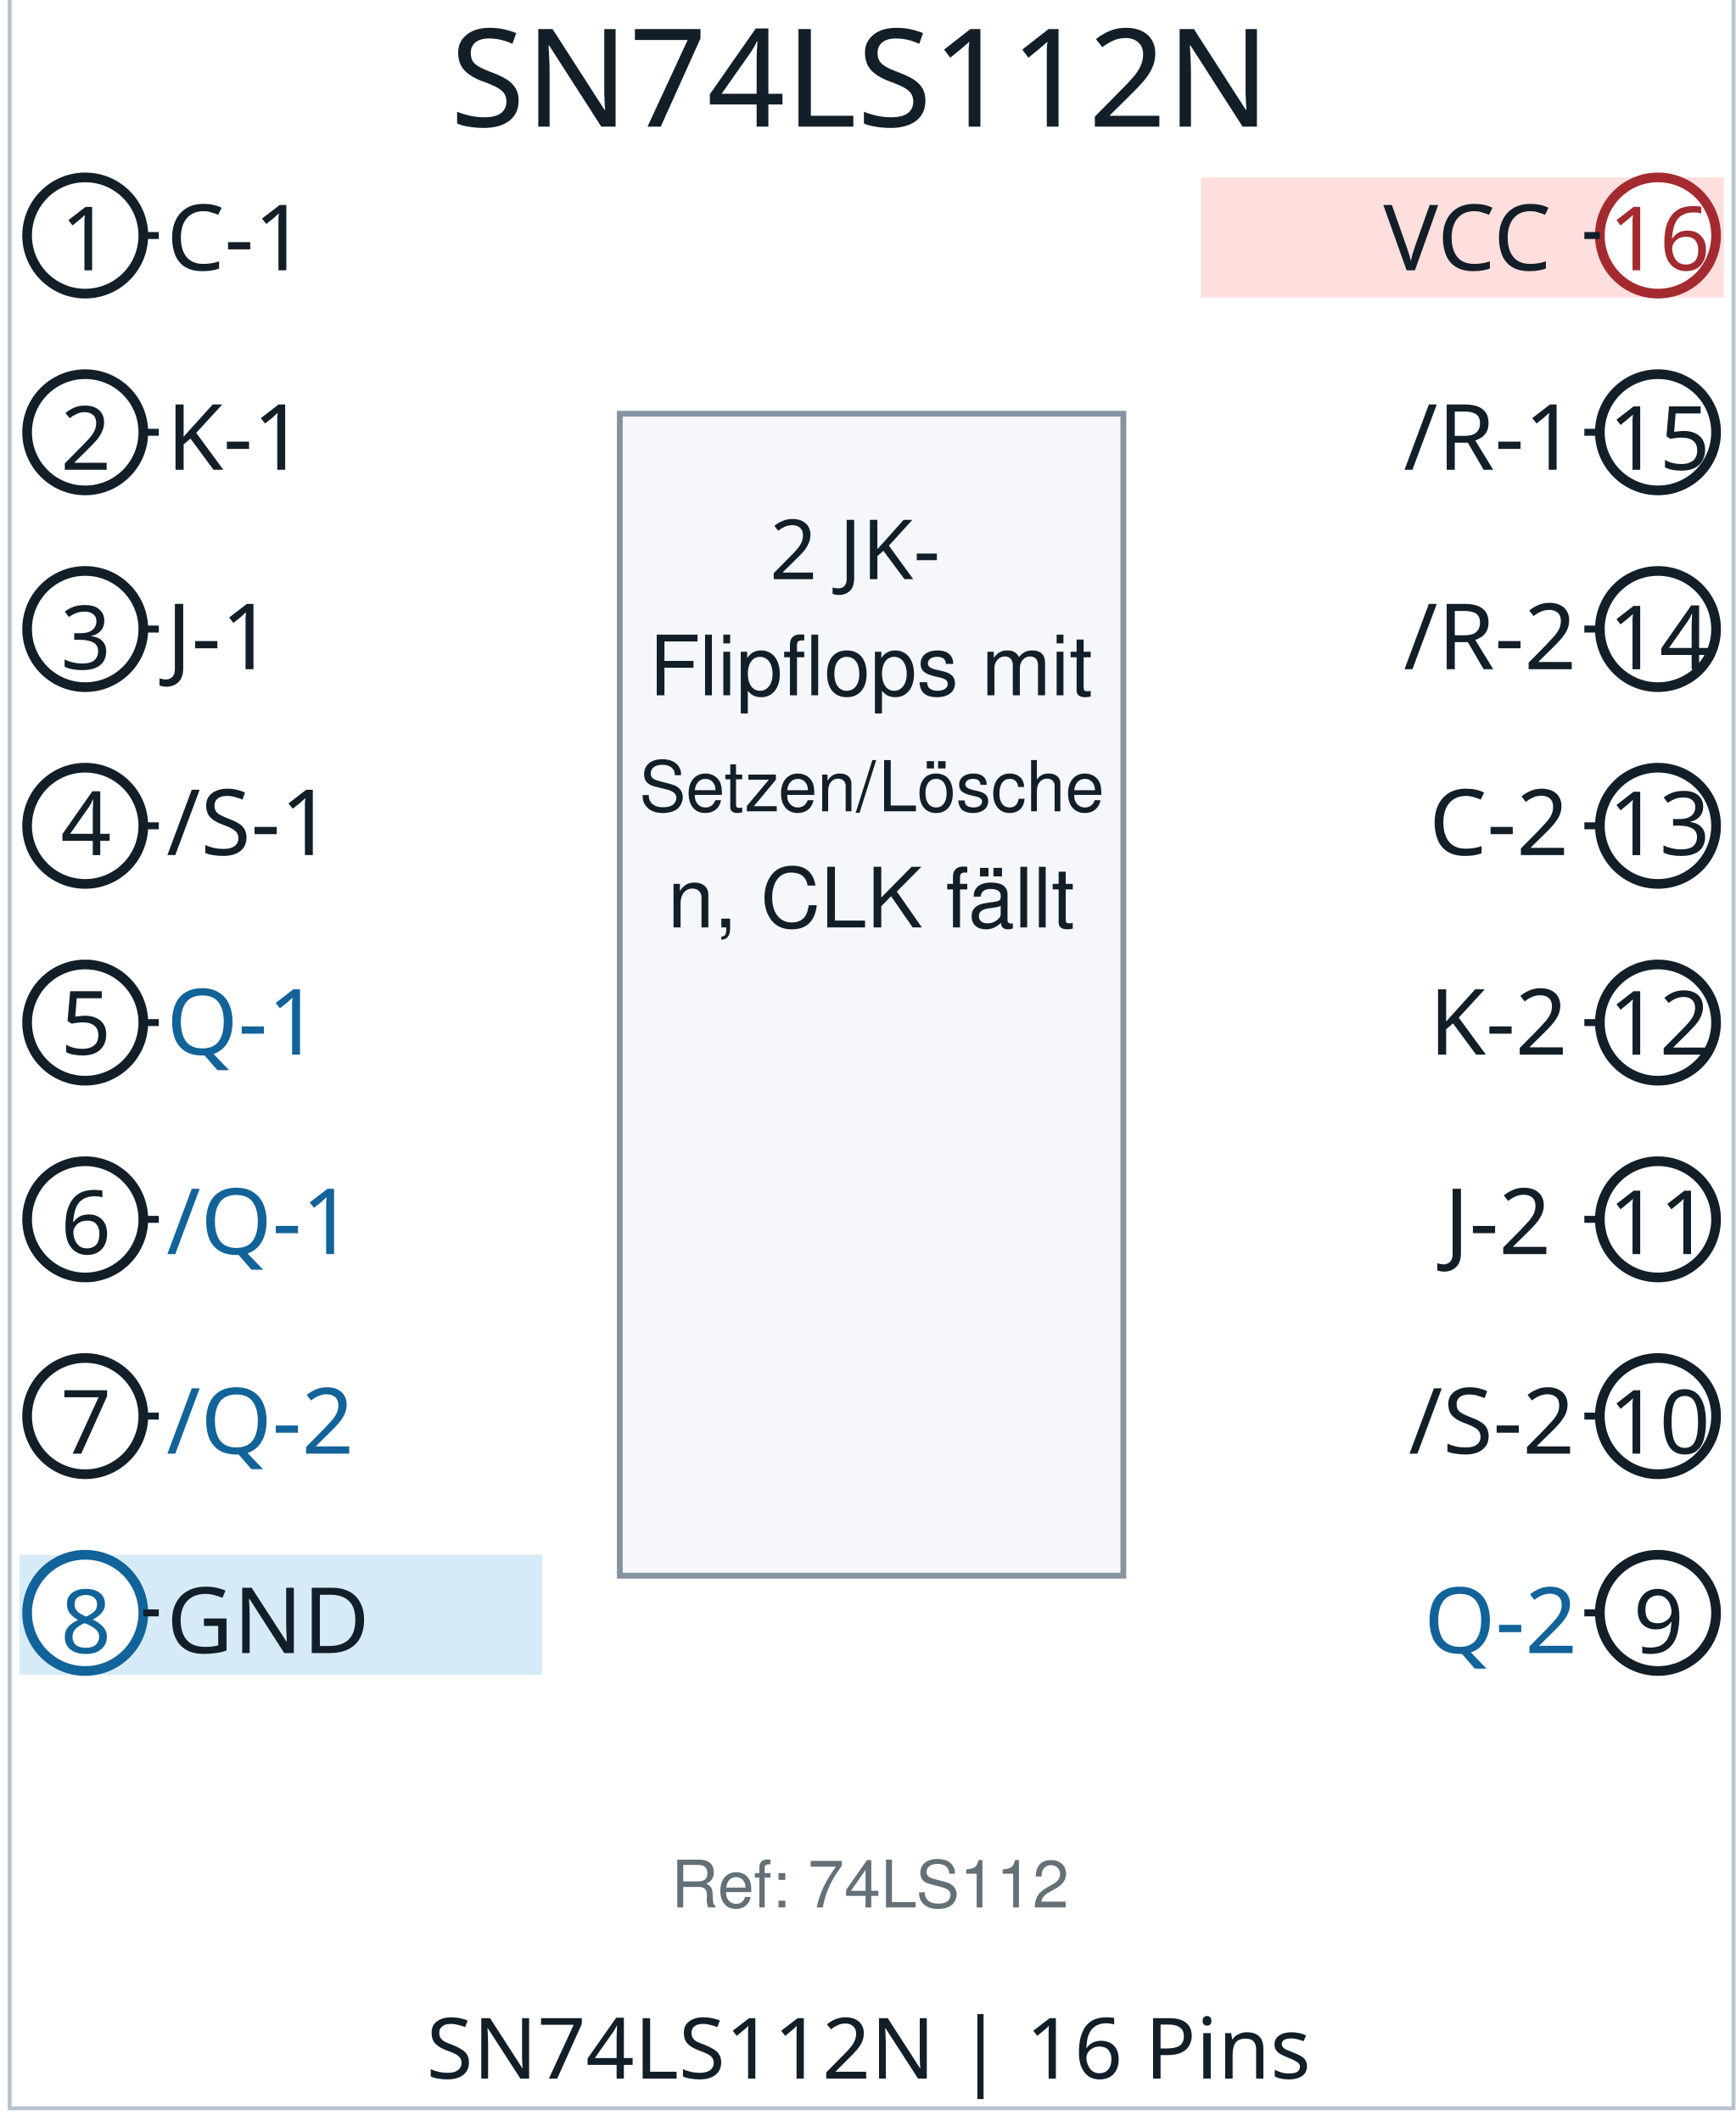
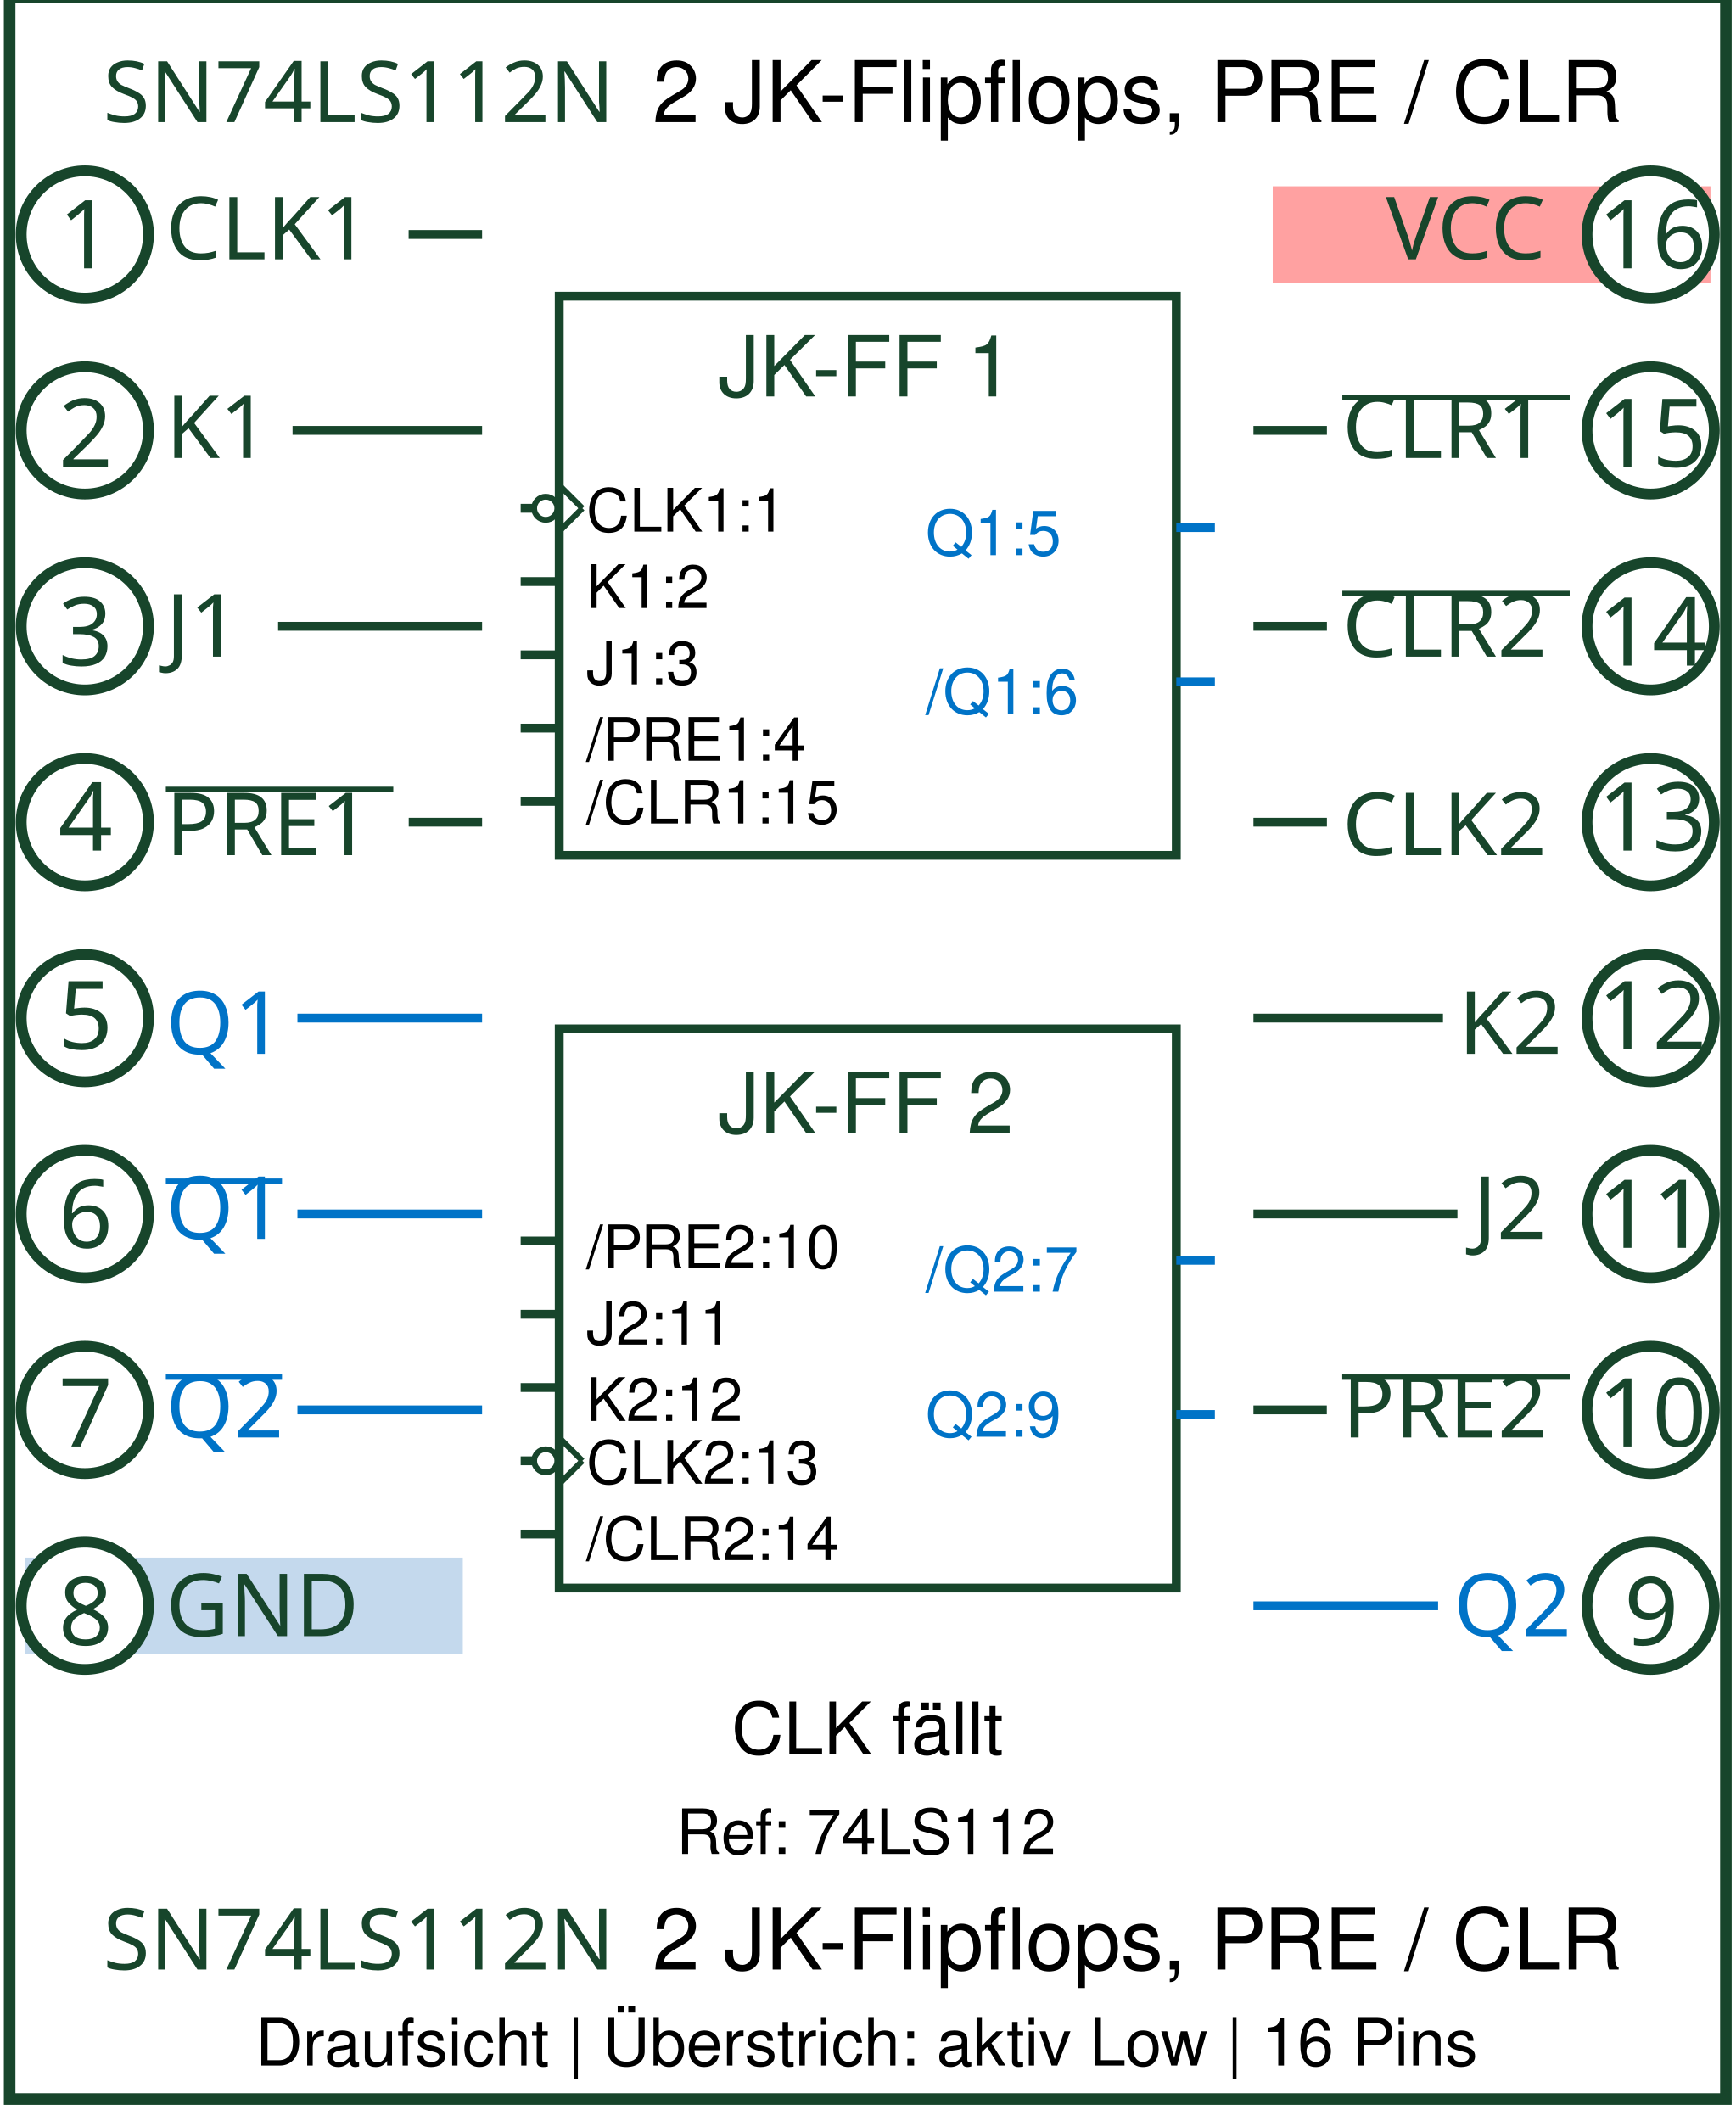
- <svg xmlns="http://www.w3.org/2000/svg" width="45mm" height="55mm" preserveAspectRatio="xMinYMin meet" viewBox="0 0 127 155" version="1.0" fill-rule="evenodd">
+ <svg xmlns="http://www.w3.org/2000/svg" width="45mm" height="55mm" preserveAspectRatio="xMinYMin meet" viewBox="0 0 127.559 155.906" version="1.0" fill-rule="evenodd">
  <clipPath id="clip">
    <rect x="0" y="0" width="127.559" height="155.906" />
  </clipPath>
  <g id="group" transform="scale(1,-1) translate(0,-155)" style="clip-path: url(#clip)">
    <g transform="">
-       <rect x="0.709" y="0.709" width="126.142" height="154.488" style="stroke: rgb(72%,76%,80%); stroke-linecap: butt; stroke-width: 0.283; fill: rgb(100%,100%,100%); fill-rule: evenodd;" />
-       <text x="32.935" y="146.268" style="font-family: Helvetica-Bold; font-size: 10px;fill: rgb(7%,12%,16%); stroke:none;" transform="translate(0,292) scale(1,-1)">SN74LS112N</text>
-       <text x="31.208" y="3.118" style="font-family: Helvetica-Bold; font-size: 6.2px;fill: rgb(7%,12%,16%); stroke:none;" transform="translate(0,6) scale(1,-1)">SN74LS112N | 16 Pins</text>
-       <circle cx="6.236" cy="137.764" r="4.252" style="stroke: rgb(7%,12%,16%); stroke-linecap: butt; stroke-width: 0.709; fill: rgb(100%,100%,100%); fill-rule: evenodd;" />
-       <text x="4.429" y="135.78" style="font-family: Helvetica-Bold; font-size: 6.5px;fill: rgb(7%,12%,16%); stroke:none;" transform="translate(0,271) scale(1,-1)">1</text>
-       <text x="12.189" y="135.78" style="font-family: Helvetica-Bold; font-size: 6.7px;fill: rgb(7%,12%,16%); stroke:none;" transform="translate(0,271) scale(1,-1)">C-1</text>
-       <path d="M 10.488,137.764 L 11.622,137.764 Z" style="stroke: rgb(7%,12%,16%); stroke-linecap: butt; stroke-width: 0.51;" />
-       <circle cx="6.236" cy="123.364" r="4.252" style="stroke: rgb(7%,12%,16%); stroke-linecap: butt; stroke-width: 0.709; fill: rgb(100%,100%,100%); fill-rule: evenodd;" />
-       <text x="4.429" y="121.38" style="font-family: Helvetica-Bold; font-size: 6.5px;fill: rgb(7%,12%,16%); stroke:none;" transform="translate(0,242) scale(1,-1)">2</text>
-       <text x="12.189" y="121.38" style="font-family: Helvetica-Bold; font-size: 6.7px;fill: rgb(7%,12%,16%); stroke:none;" transform="translate(0,242) scale(1,-1)">K-1</text>
-       <path d="M 10.488,123.364 L 11.622,123.364 Z" style="stroke: rgb(7%,12%,16%); stroke-linecap: butt; stroke-width: 0.51;" />
-       <circle cx="6.236" cy="108.964" r="4.252" style="stroke: rgb(7%,12%,16%); stroke-linecap: butt; stroke-width: 0.709; fill: rgb(100%,100%,100%); fill-rule: evenodd;" />
-       <text x="4.429" y="106.98" style="font-family: Helvetica-Bold; font-size: 6.5px;fill: rgb(7%,12%,16%); stroke:none;" transform="translate(0,213) scale(1,-1)">3</text>
-       <text x="12.189" y="106.98" style="font-family: Helvetica-Bold; font-size: 6.7px;fill: rgb(7%,12%,16%); stroke:none;" transform="translate(0,213) scale(1,-1)">J-1</text>
-       <path d="M 10.488,108.964 L 11.622,108.964 Z" style="stroke: rgb(7%,12%,16%); stroke-linecap: butt; stroke-width: 0.51;" />
-       <circle cx="6.236" cy="94.564" r="4.252" style="stroke: rgb(7%,12%,16%); stroke-linecap: butt; stroke-width: 0.709; fill: rgb(100%,100%,100%); fill-rule: evenodd;" />
-       <text x="4.429" y="92.58" style="font-family: Helvetica-Bold; font-size: 6.5px;fill: rgb(7%,12%,16%); stroke:none;" transform="translate(0,185) scale(1,-1)">4</text>
-       <text x="12.189" y="92.58" style="font-family: Helvetica-Bold; font-size: 6.7px;fill: rgb(7%,12%,16%); stroke:none;" transform="translate(0,185) scale(1,-1)">/S-1</text>
-       <path d="M 10.488,94.564 L 11.622,94.564 Z" style="stroke: rgb(7%,12%,16%); stroke-linecap: butt; stroke-width: 0.51;" />
-       <circle cx="6.236" cy="80.164" r="4.252" style="stroke: rgb(7%,12%,16%); stroke-linecap: butt; stroke-width: 0.709; fill: rgb(100%,100%,100%); fill-rule: evenodd;" />
-       <text x="4.429" y="78.18" style="font-family: Helvetica-Bold; font-size: 6.5px;fill: rgb(7%,12%,16%); stroke:none;" transform="translate(0,156) scale(1,-1)">5</text>
-       <text x="12.189" y="78.18" style="font-family: Helvetica-Bold; font-size: 6.7px;fill: rgb(7%,39%,60%); stroke:none;" transform="translate(0,156) scale(1,-1)">Q-1</text>
-       <path d="M 10.488,80.164 L 11.622,80.164 Z" style="stroke: rgb(7%,12%,16%); stroke-linecap: butt; stroke-width: 0.51;" />
-       <circle cx="6.236" cy="65.764" r="4.252" style="stroke: rgb(7%,12%,16%); stroke-linecap: butt; stroke-width: 0.709; fill: rgb(100%,100%,100%); fill-rule: evenodd;" />
-       <text x="4.429" y="63.78" style="font-family: Helvetica-Bold; font-size: 6.5px;fill: rgb(7%,12%,16%); stroke:none;" transform="translate(0,127) scale(1,-1)">6</text>
-       <text x="12.189" y="63.78" style="font-family: Helvetica-Bold; font-size: 6.7px;fill: rgb(7%,39%,60%); stroke:none;" transform="translate(0,127) scale(1,-1)">/Q-1</text>
-       <path d="M 10.488,65.764 L 11.622,65.764 Z" style="stroke: rgb(7%,12%,16%); stroke-linecap: butt; stroke-width: 0.51;" />
-       <circle cx="6.236" cy="51.364" r="4.252" style="stroke: rgb(7%,12%,16%); stroke-linecap: butt; stroke-width: 0.709; fill: rgb(100%,100%,100%); fill-rule: evenodd;" />
-       <text x="4.429" y="49.38" style="font-family: Helvetica-Bold; font-size: 6.5px;fill: rgb(7%,12%,16%); stroke:none;" transform="translate(0,98) scale(1,-1)">7</text>
-       <text x="12.189" y="49.38" style="font-family: Helvetica-Bold; font-size: 6.7px;fill: rgb(7%,39%,60%); stroke:none;" transform="translate(0,98) scale(1,-1)">/Q-2</text>
-       <path d="M 10.488,51.364 L 11.622,51.364 Z" style="stroke: rgb(7%,12%,16%); stroke-linecap: butt; stroke-width: 0.51;" />
-       <rect x="1.417" y="32.428" width="38.268" height="8.787" style="stroke: none; stroke-linecap: butt; stroke-width: 0.567; fill: rgb(84%,92%,97%); fill-rule: evenodd;" />
-       <circle cx="6.236" cy="36.964" r="4.252" style="stroke: rgb(7%,39%,60%); stroke-linecap: butt; stroke-width: 0.709; fill: rgb(100%,100%,100%); fill-rule: evenodd;" />
-       <text x="4.429" y="34.98" style="font-family: Helvetica-Bold; font-size: 6.5px;fill: rgb(7%,39%,60%); stroke:none;" transform="translate(0,69) scale(1,-1)">8</text>
-       <text x="12.189" y="34.98" style="font-family: Helvetica-Bold; font-size: 6.7px;fill: rgb(7%,12%,16%); stroke:none;" transform="translate(0,69) scale(1,-1)">GND</text>
-       <path d="M 10.488,36.964 L 11.622,36.964 Z" style="stroke: rgb(7%,12%,16%); stroke-linecap: butt; stroke-width: 0.51;" />
-       <circle cx="121.323" cy="36.964" r="4.252" style="stroke: rgb(7%,12%,16%); stroke-linecap: butt; stroke-width: 0.709; fill: rgb(100%,100%,100%); fill-rule: evenodd;" />
-       <text x="119.516" y="34.98" style="font-family: Helvetica-Bold; font-size: 6.5px;fill: rgb(7%,12%,16%); stroke:none;" transform="translate(0,69) scale(1,-1)">9</text>
-       <text x="104.201" y="34.98" style="font-family: Helvetica-Bold; font-size: 6.7px;fill: rgb(7%,39%,60%); stroke:none;" transform="translate(0,69) scale(1,-1)">Q-2</text>
-       <path d="M 117.071,36.964 L 115.937,36.964 Z" style="stroke: rgb(7%,12%,16%); stroke-linecap: butt; stroke-width: 0.51;" />
-       <circle cx="121.323" cy="51.364" r="4.252" style="stroke: rgb(7%,12%,16%); stroke-linecap: butt; stroke-width: 0.709; fill: rgb(100%,100%,100%); fill-rule: evenodd;" />
-       <text x="117.709" y="49.38" style="font-family: Helvetica-Bold; font-size: 6.5px;fill: rgb(7%,12%,16%); stroke:none;" transform="translate(0,98) scale(1,-1)">10</text>
-       <text x="103.082" y="49.38" style="font-family: Helvetica-Bold; font-size: 6.7px;fill: rgb(7%,12%,16%); stroke:none;" transform="translate(0,98) scale(1,-1)">/S-2</text>
-       <path d="M 117.071,51.364 L 115.937,51.364 Z" style="stroke: rgb(7%,12%,16%); stroke-linecap: butt; stroke-width: 0.51;" />
-       <circle cx="121.323" cy="65.764" r="4.252" style="stroke: rgb(7%,12%,16%); stroke-linecap: butt; stroke-width: 0.709; fill: rgb(100%,100%,100%); fill-rule: evenodd;" />
-       <text x="117.709" y="63.78" style="font-family: Helvetica-Bold; font-size: 6.5px;fill: rgb(7%,12%,16%); stroke:none;" transform="translate(0,127) scale(1,-1)">11</text>
-       <text x="105.689" y="63.78" style="font-family: Helvetica-Bold; font-size: 6.7px;fill: rgb(7%,12%,16%); stroke:none;" transform="translate(0,127) scale(1,-1)">J-2</text>
-       <path d="M 117.071,65.764 L 115.937,65.764 Z" style="stroke: rgb(7%,12%,16%); stroke-linecap: butt; stroke-width: 0.51;" />
-       <circle cx="121.323" cy="80.164" r="4.252" style="stroke: rgb(7%,12%,16%); stroke-linecap: butt; stroke-width: 0.709; fill: rgb(100%,100%,100%); fill-rule: evenodd;" />
-       <text x="117.709" y="78.18" style="font-family: Helvetica-Bold; font-size: 6.5px;fill: rgb(7%,12%,16%); stroke:none;" transform="translate(0,156) scale(1,-1)">12</text>
-       <text x="104.576" y="78.18" style="font-family: Helvetica-Bold; font-size: 6.7px;fill: rgb(7%,12%,16%); stroke:none;" transform="translate(0,156) scale(1,-1)">K-2</text>
-       <path d="M 117.071,80.164 L 115.937,80.164 Z" style="stroke: rgb(7%,12%,16%); stroke-linecap: butt; stroke-width: 0.51;" />
-       <circle cx="121.323" cy="94.564" r="4.252" style="stroke: rgb(7%,12%,16%); stroke-linecap: butt; stroke-width: 0.709; fill: rgb(100%,100%,100%); fill-rule: evenodd;" />
-       <text x="117.709" y="92.58" style="font-family: Helvetica-Bold; font-size: 6.5px;fill: rgb(7%,12%,16%); stroke:none;" transform="translate(0,185) scale(1,-1)">13</text>
-       <text x="104.576" y="92.58" style="font-family: Helvetica-Bold; font-size: 6.7px;fill: rgb(7%,12%,16%); stroke:none;" transform="translate(0,185) scale(1,-1)">C-2</text>
-       <path d="M 117.071,94.564 L 115.937,94.564 Z" style="stroke: rgb(7%,12%,16%); stroke-linecap: butt; stroke-width: 0.51;" />
-       <circle cx="121.323" cy="108.964" r="4.252" style="stroke: rgb(7%,12%,16%); stroke-linecap: butt; stroke-width: 0.709; fill: rgb(100%,100%,100%); fill-rule: evenodd;" />
-       <text x="117.709" y="106.98" style="font-family: Helvetica-Bold; font-size: 6.5px;fill: rgb(7%,12%,16%); stroke:none;" transform="translate(0,213) scale(1,-1)">14</text>
-       <text x="102.714" y="106.98" style="font-family: Helvetica-Bold; font-size: 6.7px;fill: rgb(7%,12%,16%); stroke:none;" transform="translate(0,213) scale(1,-1)">/R-2</text>
-       <path d="M 117.071,108.964 L 115.937,108.964 Z" style="stroke: rgb(7%,12%,16%); stroke-linecap: butt; stroke-width: 0.51;" />
-       <circle cx="121.323" cy="123.364" r="4.252" style="stroke: rgb(7%,12%,16%); stroke-linecap: butt; stroke-width: 0.709; fill: rgb(100%,100%,100%); fill-rule: evenodd;" />
-       <text x="117.709" y="121.38" style="font-family: Helvetica-Bold; font-size: 6.5px;fill: rgb(7%,12%,16%); stroke:none;" transform="translate(0,242) scale(1,-1)">15</text>
-       <text x="102.714" y="121.38" style="font-family: Helvetica-Bold; font-size: 6.7px;fill: rgb(7%,12%,16%); stroke:none;" transform="translate(0,242) scale(1,-1)">/R-1</text>
-       <path d="M 117.071,123.364 L 115.937,123.364 Z" style="stroke: rgb(7%,12%,16%); stroke-linecap: butt; stroke-width: 0.51;" />
-       <rect x="87.874" y="133.228" width="38.268" height="8.787" style="stroke: none; stroke-linecap: butt; stroke-width: 0.567; fill: rgb(100%,87%,87%); fill-rule: evenodd;" />
-       <circle cx="121.323" cy="137.764" r="4.252" style="stroke: rgb(64%,17%,19%); stroke-linecap: butt; stroke-width: 0.709; fill: rgb(100%,100%,100%); fill-rule: evenodd;" />
-       <text x="117.709" y="135.78" style="font-family: Helvetica-Bold; font-size: 6.5px;fill: rgb(64%,17%,19%); stroke:none;" transform="translate(0,271) scale(1,-1)">16</text>
-       <text x="101.226" y="135.78" style="font-family: Helvetica-Bold; font-size: 6.7px;fill: rgb(7%,12%,16%); stroke:none;" transform="translate(0,271) scale(1,-1)">VCC</text>
-       <path d="M 117.071,137.764 L 115.937,137.764 Z" style="stroke: rgb(7%,12%,16%); stroke-linecap: butt; stroke-width: 0.51;" />
-       <rect x="45.354" y="39.685" width="36.85" height="85.039" style="stroke: rgb(52%,58%,63%); stroke-linecap: butt; stroke-width: 0.425; fill: rgb(96%,97%,98%); fill-rule: evenodd;" />
-       <text x="56.322" y="113.386" style="font-family: Helvetica-Bold; font-size: 6.1px;fill: rgb(7%,12%,16%); stroke:none;" transform="translate(0,226) scale(1,-1)">2 JK-</text>
-       <text x="47.511" y="104.882" style="font-family: Helvetica; font-size: 6.1px;fill: rgb(7%,12%,16%); stroke:none;" transform="translate(0,209) scale(1,-1)">Flipflops mit</text>
-       <text x="46.772" y="96.378" style="font-family: Helvetica; font-size: 5.142px;fill: rgb(7%,12%,16%); stroke:none;" transform="translate(0,192) scale(1,-1)">Setzen/Lösche</text>
-       <text x="48.862" y="87.874" style="font-family: Helvetica; font-size: 6.1px;fill: rgb(7%,12%,16%); stroke:none;" transform="translate(0,175) scale(1,-1)">n, CLK fällt</text>
-       <text x="49.104" y="15.591" style="font-family: Helvetica; font-size: 4.8px;fill: rgb(39%,44%,47%); stroke:none;" transform="translate(0,31) scale(1,-1)">Ref: 74LS112</text>
+       <rect x="0.709" y="0.709" width="126.142" height="154.488" style="stroke: rgb(9%,27%,17%); stroke-linecap: butt; stroke-width: 0.85; fill: rgb(100%,100%,100%); fill-rule: evenodd;" />
+       <text x="7.579" y="146.976" style="font-family: Helvetica-Bold; font-size: 6.262px;fill: rgb(9%,27%,17%); stroke:none;" transform="translate(0,293) scale(1,-1)">SN74LS112N</text>
+       <text x="47.949" y="146.976" style="font-family: Helvetica; font-size: 6.262px;fill: rgb(0%,0%,0%); stroke:none;" transform="translate(0,293) scale(1,-1)">2 JK-Flipflops, PRE / CLR</text>
+       <rect x="41.102" y="92.126" width="45.354" height="41.102" style="stroke: rgb(9%,27%,17%); stroke-linecap: butt; stroke-width: 0.652; fill: none; fill-rule: evenodd;" />
+       <text x="52.756" y="126.142" style="font-family: Helvetica; font-size: 6.2px;fill: rgb(9%,27%,17%); stroke:none;" transform="translate(0,252) scale(1,-1)">JK-FF 1</text>
+       <text x="43.087" y="116.079" style="font-family: Helvetica; font-size: 4.4px;fill: rgb(0%,0%,0%); stroke:none;" transform="translate(0,232) scale(1,-1)">CLK1:1</text>
+       <path d="M 38.268,117.638 L 41.102,117.638 Z" style="stroke: rgb(9%,27%,17%); stroke-linecap: butt; stroke-width: 0.652;" />
+       <path d="M 41.102,119.339 L 42.803,117.638 Z" style="stroke: rgb(9%,27%,17%); stroke-linecap: butt; stroke-width: 0.425;" />
+       <path d="M 42.803,117.638 L 41.102,115.937 Z" style="stroke: rgb(9%,27%,17%); stroke-linecap: butt; stroke-width: 0.425;" />
+       <circle cx="40.11" cy="117.638" r="0.85" style="stroke: rgb(9%,27%,17%); stroke-linecap: butt; stroke-width: 0.425; fill: rgb(100%,100%,100%); fill-rule: evenodd;" />
+       <text x="43.087" y="110.693" style="font-family: Helvetica; font-size: 4.4px;fill: rgb(0%,0%,0%); stroke:none;" transform="translate(0,221) scale(1,-1)">K1:2</text>
+       <path d="M 38.268,112.252 L 41.102,112.252 Z" style="stroke: rgb(9%,27%,17%); stroke-linecap: butt; stroke-width: 0.652;" />
+       <text x="43.087" y="105.307" style="font-family: Helvetica; font-size: 4.4px;fill: rgb(0%,0%,0%); stroke:none;" transform="translate(0,210) scale(1,-1)">J1:3</text>
+       <path d="M 38.268,106.866 L 41.102,106.866 Z" style="stroke: rgb(9%,27%,17%); stroke-linecap: butt; stroke-width: 0.652;" />
+       <text x="43.087" y="99.921" style="font-family: Helvetica; font-size: 4.4px;fill: rgb(0%,0%,0%); stroke:none;" transform="translate(0,199) scale(1,-1)">/PRE1:4</text>
+       <path d="M 38.268,101.48 L 41.102,101.48 Z" style="stroke: rgb(9%,27%,17%); stroke-linecap: butt; stroke-width: 0.652;" />
+       <text x="43.087" y="94.535" style="font-family: Helvetica; font-size: 4.4px;fill: rgb(0%,0%,0%); stroke:none;" transform="translate(0,189) scale(1,-1)">/CLR1:15</text>
+       <path d="M 38.268,96.094 L 41.102,96.094 Z" style="stroke: rgb(9%,27%,17%); stroke-linecap: butt; stroke-width: 0.652;" />
+       <path d="M 86.457,116.22 L 89.291,116.22 Z" style="stroke: rgb(0%,45%,78%); stroke-linecap: butt; stroke-width: 0.652;" />
+       <text x="68.031" y="114.803" style="font-family: Helvetica; font-size: 4.6px;fill: rgb(0%,45%,78%); stroke:none;" transform="translate(0,229) scale(1,-1)">Q1:5</text>
+       <path d="M 86.457,104.882 L 89.291,104.882 Z" style="stroke: rgb(0%,45%,78%); stroke-linecap: butt; stroke-width: 0.652;" />
+       <text x="68.031" y="103.465" style="font-family: Helvetica; font-size: 4.6px;fill: rgb(0%,45%,78%); stroke:none;" transform="translate(0,206) scale(1,-1)">/Q1:6</text>
+       <path d="M 30.033,137.764 L 35.433,137.764 Z" style="stroke: rgb(9%,27%,17%); stroke-linecap: butt; stroke-width: 0.652;" />
+       <path d="M 21.502,123.364 L 35.433,123.364 Z" style="stroke: rgb(9%,27%,17%); stroke-linecap: butt; stroke-width: 0.652;" />
+       <path d="M 20.44,108.964 L 35.433,108.964 Z" style="stroke: rgb(9%,27%,17%); stroke-linecap: butt; stroke-width: 0.652;" />
+       <path d="M 30.04,94.564 L 35.433,94.564 Z" style="stroke: rgb(9%,27%,17%); stroke-linecap: butt; stroke-width: 0.652;" />
+       <path d="M 21.86,80.164 L 35.433,80.164 Z" style="stroke: rgb(0%,45%,78%); stroke-linecap: butt; stroke-width: 0.652;" />
+       <path d="M 21.86,65.764 L 35.433,65.764 Z" style="stroke: rgb(0%,45%,78%); stroke-linecap: butt; stroke-width: 0.652;" />
+       <path d="M 97.526,123.364 L 92.126,123.364 Z" style="stroke: rgb(9%,27%,17%); stroke-linecap: butt; stroke-width: 0.652;" />
+       <rect x="41.102" y="38.268" width="45.354" height="41.102" style="stroke: rgb(9%,27%,17%); stroke-linecap: butt; stroke-width: 0.652; fill: none; fill-rule: evenodd;" />
+       <text x="52.756" y="72.283" style="font-family: Helvetica; font-size: 6.2px;fill: rgb(9%,27%,17%); stroke:none;" transform="translate(0,144) scale(1,-1)">JK-FF 2</text>
+       <text x="43.087" y="62.22" style="font-family: Helvetica; font-size: 4.4px;fill: rgb(0%,0%,0%); stroke:none;" transform="translate(0,124) scale(1,-1)">/PRE2:10</text>
+       <path d="M 38.268,63.78 L 41.102,63.78 Z" style="stroke: rgb(9%,27%,17%); stroke-linecap: butt; stroke-width: 0.652;" />
+       <text x="43.087" y="56.835" style="font-family: Helvetica; font-size: 4.4px;fill: rgb(0%,0%,0%); stroke:none;" transform="translate(0,113) scale(1,-1)">J2:11</text>
+       <path d="M 38.268,58.394 L 41.102,58.394 Z" style="stroke: rgb(9%,27%,17%); stroke-linecap: butt; stroke-width: 0.652;" />
+       <text x="43.087" y="51.449" style="font-family: Helvetica; font-size: 4.4px;fill: rgb(0%,0%,0%); stroke:none;" transform="translate(0,102) scale(1,-1)">K2:12</text>
+       <path d="M 38.268,53.008 L 41.102,53.008 Z" style="stroke: rgb(9%,27%,17%); stroke-linecap: butt; stroke-width: 0.652;" />
+       <text x="43.087" y="46.063" style="font-family: Helvetica; font-size: 4.4px;fill: rgb(0%,0%,0%); stroke:none;" transform="translate(0,92) scale(1,-1)">CLK2:13</text>
+       <path d="M 38.268,47.622 L 41.102,47.622 Z" style="stroke: rgb(9%,27%,17%); stroke-linecap: butt; stroke-width: 0.652;" />
+       <path d="M 41.102,49.323 L 42.803,47.622 Z" style="stroke: rgb(9%,27%,17%); stroke-linecap: butt; stroke-width: 0.425;" />
+       <path d="M 42.803,47.622 L 41.102,45.921 Z" style="stroke: rgb(9%,27%,17%); stroke-linecap: butt; stroke-width: 0.425;" />
+       <circle cx="40.11" cy="47.622" r="0.85" style="stroke: rgb(9%,27%,17%); stroke-linecap: butt; stroke-width: 0.425; fill: rgb(100%,100%,100%); fill-rule: evenodd;" />
+       <text x="43.087" y="40.677" style="font-family: Helvetica; font-size: 4.4px;fill: rgb(0%,0%,0%); stroke:none;" transform="translate(0,81) scale(1,-1)">/CLR2:14</text>
+       <path d="M 38.268,42.236 L 41.102,42.236 Z" style="stroke: rgb(9%,27%,17%); stroke-linecap: butt; stroke-width: 0.652;" />
+       <path d="M 86.457,62.362 L 89.291,62.362 Z" style="stroke: rgb(0%,45%,78%); stroke-linecap: butt; stroke-width: 0.652;" />
+       <text x="68.031" y="60.945" style="font-family: Helvetica; font-size: 4.6px;fill: rgb(0%,45%,78%); stroke:none;" transform="translate(0,121) scale(1,-1)">/Q2:7</text>
+       <path d="M 86.457,51.024 L 89.291,51.024 Z" style="stroke: rgb(0%,45%,78%); stroke-linecap: butt; stroke-width: 0.652;" />
+       <text x="68.031" y="49.606" style="font-family: Helvetica; font-size: 4.6px;fill: rgb(0%,45%,78%); stroke:none;" transform="translate(0,99) scale(1,-1)">Q2:9</text>
+       <path d="M 21.86,51.364 L 35.433,51.364 Z" style="stroke: rgb(0%,45%,78%); stroke-linecap: butt; stroke-width: 0.652;" />
+       <path d="M 105.699,36.964 L 92.126,36.964 Z" style="stroke: rgb(0%,45%,78%); stroke-linecap: butt; stroke-width: 0.652;" />
+       <path d="M 97.519,51.364 L 92.126,51.364 Z" style="stroke: rgb(9%,27%,17%); stroke-linecap: butt; stroke-width: 0.652;" />
+       <path d="M 107.119,65.764 L 92.126,65.764 Z" style="stroke: rgb(9%,27%,17%); stroke-linecap: butt; stroke-width: 0.652;" />
+       <path d="M 106.057,80.164 L 92.126,80.164 Z" style="stroke: rgb(9%,27%,17%); stroke-linecap: butt; stroke-width: 0.652;" />
+       <path d="M 97.526,94.564 L 92.126,94.564 Z" style="stroke: rgb(9%,27%,17%); stroke-linecap: butt; stroke-width: 0.652;" />
+       <path d="M 97.526,108.964 L 92.126,108.964 Z" style="stroke: rgb(9%,27%,17%); stroke-linecap: butt; stroke-width: 0.652;" />
+       <text x="53.765" y="26.929" style="font-family: Helvetica; font-size: 5.3px;fill: rgb(0%,0%,0%); stroke:none;" transform="translate(0,53) scale(1,-1)">CLK fällt</text>
+       <circle cx="6.236" cy="137.764" r="4.677" style="stroke: rgb(9%,27%,17%); stroke-linecap: butt; stroke-width: 0.794; fill: rgb(100%,100%,100%); fill-rule: evenodd;" />
+       <text x="4.29" y="135.723" style="font-family: Helvetica-Bold; font-size: 7px;fill: rgb(9%,27%,17%); stroke:none;" transform="translate(0,271) scale(1,-1)">1</text>
+       <text x="12.189" y="136.063" style="font-family: Helvetica-Bold; font-size: 6.4px;fill: rgb(9%,27%,17%); stroke:none;" transform="translate(0,272) scale(1,-1)">CLK1</text>
+       <circle cx="6.236" cy="123.364" r="4.677" style="stroke: rgb(9%,27%,17%); stroke-linecap: butt; stroke-width: 0.794; fill: rgb(100%,100%,100%); fill-rule: evenodd;" />
+       <text x="4.29" y="121.323" style="font-family: Helvetica-Bold; font-size: 7px;fill: rgb(9%,27%,17%); stroke:none;" transform="translate(0,242) scale(1,-1)">2</text>
+       <text x="12.189" y="121.663" style="font-family: Helvetica-Bold; font-size: 6.4px;fill: rgb(9%,27%,17%); stroke:none;" transform="translate(0,243) scale(1,-1)">K1</text>
+       <circle cx="6.236" cy="108.964" r="4.677" style="stroke: rgb(9%,27%,17%); stroke-linecap: butt; stroke-width: 0.794; fill: rgb(100%,100%,100%); fill-rule: evenodd;" />
+       <text x="4.29" y="106.923" style="font-family: Helvetica-Bold; font-size: 7px;fill: rgb(9%,27%,17%); stroke:none;" transform="translate(0,213) scale(1,-1)">3</text>
+       <text x="12.189" y="107.263" style="font-family: Helvetica-Bold; font-size: 6.4px;fill: rgb(9%,27%,17%); stroke:none;" transform="translate(0,214) scale(1,-1)">J1</text>
+       <circle cx="6.236" cy="94.564" r="4.677" style="stroke: rgb(9%,27%,17%); stroke-linecap: butt; stroke-width: 0.794; fill: rgb(100%,100%,100%); fill-rule: evenodd;" />
+       <text x="4.29" y="92.523" style="font-family: Helvetica-Bold; font-size: 7px;fill: rgb(9%,27%,17%); stroke:none;" transform="translate(0,185) scale(1,-1)">4</text>
+       <text x="12.189" y="92.863" style="font-family: Helvetica-Bold; font-size: 6.4px;fill: rgb(9%,27%,17%); stroke:none;" transform="translate(0,185) scale(1,-1)">PRE1</text>
+       <path d="M 12.189,96.973 L 28.906,96.973 Z" style="stroke: rgb(9%,27%,17%); stroke-linecap: butt; stroke-width: 0.397;" />
+       <circle cx="6.236" cy="80.164" r="4.677" style="stroke: rgb(9%,27%,17%); stroke-linecap: butt; stroke-width: 0.794; fill: rgb(100%,100%,100%); fill-rule: evenodd;" />
+       <text x="4.29" y="78.123" style="font-family: Helvetica-Bold; font-size: 7px;fill: rgb(9%,27%,17%); stroke:none;" transform="translate(0,156) scale(1,-1)">5</text>
+       <text x="12.189" y="78.463" style="font-family: Helvetica-Bold; font-size: 6.4px;fill: rgb(0%,45%,78%); stroke:none;" transform="translate(0,156) scale(1,-1)">Q1</text>
+       <circle cx="6.236" cy="65.764" r="4.677" style="stroke: rgb(9%,27%,17%); stroke-linecap: butt; stroke-width: 0.794; fill: rgb(100%,100%,100%); fill-rule: evenodd;" />
+       <text x="4.29" y="63.723" style="font-family: Helvetica-Bold; font-size: 7px;fill: rgb(9%,27%,17%); stroke:none;" transform="translate(0,127) scale(1,-1)">6</text>
+       <text x="12.189" y="64.063" style="font-family: Helvetica-Bold; font-size: 6.4px;fill: rgb(0%,45%,78%); stroke:none;" transform="translate(0,128) scale(1,-1)">Q1</text>
+       <path d="M 12.189,68.173 L 20.727,68.173 Z" style="stroke: rgb(0%,45%,78%); stroke-linecap: butt; stroke-width: 0.397;" />
+       <circle cx="6.236" cy="51.364" r="4.677" style="stroke: rgb(9%,27%,17%); stroke-linecap: butt; stroke-width: 0.794; fill: rgb(100%,100%,100%); fill-rule: evenodd;" />
+       <text x="4.29" y="49.323" style="font-family: Helvetica-Bold; font-size: 7px;fill: rgb(9%,27%,17%); stroke:none;" transform="translate(0,98) scale(1,-1)">7</text>
+       <text x="12.189" y="49.663" style="font-family: Helvetica-Bold; font-size: 6.4px;fill: rgb(0%,45%,78%); stroke:none;" transform="translate(0,99) scale(1,-1)">Q2</text>
+       <path d="M 12.189,53.773 L 20.727,53.773 Z" style="stroke: rgb(0%,45%,78%); stroke-linecap: butt; stroke-width: 0.397;" />
+       <rect x="1.843" y="33.42" width="32.173" height="7.087" style="stroke: none; stroke-linecap: butt; stroke-width: 0.652; fill: rgb(77%,85%,93%); fill-rule: evenodd;" />
+       <circle cx="6.236" cy="36.964" r="4.677" style="stroke: rgb(9%,27%,17%); stroke-linecap: butt; stroke-width: 0.794; fill: rgb(100%,100%,100%); fill-rule: evenodd;" />
+       <text x="4.29" y="34.923" style="font-family: Helvetica-Bold; font-size: 7px;fill: rgb(9%,27%,17%); stroke:none;" transform="translate(0,69) scale(1,-1)">8</text>
+       <text x="12.189" y="35.263" style="font-family: Helvetica-Bold; font-size: 6.4px;fill: rgb(9%,27%,17%); stroke:none;" transform="translate(0,70) scale(1,-1)">GND</text>
+       <circle cx="121.323" cy="36.964" r="4.677" style="stroke: rgb(9%,27%,17%); stroke-linecap: butt; stroke-width: 0.794; fill: rgb(100%,100%,100%); fill-rule: evenodd;" />
+       <text x="119.377" y="34.923" style="font-family: Helvetica-Bold; font-size: 7px;fill: rgb(9%,27%,17%); stroke:none;" transform="translate(0,69) scale(1,-1)">9</text>
+       <text x="106.832" y="35.263" style="font-family: Helvetica-Bold; font-size: 6.4px;fill: rgb(0%,45%,78%); stroke:none;" transform="translate(0,70) scale(1,-1)">Q2</text>
+       <circle cx="121.323" cy="51.364" r="4.677" style="stroke: rgb(9%,27%,17%); stroke-linecap: butt; stroke-width: 0.794; fill: rgb(100%,100%,100%); fill-rule: evenodd;" />
+       <text x="117.431" y="49.323" style="font-family: Helvetica-Bold; font-size: 7px;fill: rgb(9%,27%,17%); stroke:none;" transform="translate(0,98) scale(1,-1)">10</text>
+       <text x="98.653" y="49.663" style="font-family: Helvetica-Bold; font-size: 6.4px;fill: rgb(9%,27%,17%); stroke:none;" transform="translate(0,99) scale(1,-1)">PRE2</text>
+       <path d="M 98.653,53.773 L 115.37,53.773 Z" style="stroke: rgb(9%,27%,17%); stroke-linecap: butt; stroke-width: 0.397;" />
+       <circle cx="121.323" cy="65.764" r="4.677" style="stroke: rgb(9%,27%,17%); stroke-linecap: butt; stroke-width: 0.794; fill: rgb(100%,100%,100%); fill-rule: evenodd;" />
+       <text x="117.431" y="63.723" style="font-family: Helvetica-Bold; font-size: 7px;fill: rgb(9%,27%,17%); stroke:none;" transform="translate(0,127) scale(1,-1)">11</text>
+       <text x="108.253" y="64.063" style="font-family: Helvetica-Bold; font-size: 6.4px;fill: rgb(9%,27%,17%); stroke:none;" transform="translate(0,128) scale(1,-1)">J2</text>
+       <circle cx="121.323" cy="80.164" r="4.677" style="stroke: rgb(9%,27%,17%); stroke-linecap: butt; stroke-width: 0.794; fill: rgb(100%,100%,100%); fill-rule: evenodd;" />
+       <text x="117.431" y="78.123" style="font-family: Helvetica-Bold; font-size: 7px;fill: rgb(9%,27%,17%); stroke:none;" transform="translate(0,156) scale(1,-1)">12</text>
+       <text x="107.191" y="78.463" style="font-family: Helvetica-Bold; font-size: 6.4px;fill: rgb(9%,27%,17%); stroke:none;" transform="translate(0,156) scale(1,-1)">K2</text>
+       <circle cx="121.323" cy="94.564" r="4.677" style="stroke: rgb(9%,27%,17%); stroke-linecap: butt; stroke-width: 0.794; fill: rgb(100%,100%,100%); fill-rule: evenodd;" />
+       <text x="117.431" y="92.523" style="font-family: Helvetica-Bold; font-size: 7px;fill: rgb(9%,27%,17%); stroke:none;" transform="translate(0,185) scale(1,-1)">13</text>
+       <text x="98.66" y="92.863" style="font-family: Helvetica-Bold; font-size: 6.4px;fill: rgb(9%,27%,17%); stroke:none;" transform="translate(0,185) scale(1,-1)">CLK2</text>
+       <circle cx="121.323" cy="108.964" r="4.677" style="stroke: rgb(9%,27%,17%); stroke-linecap: butt; stroke-width: 0.794; fill: rgb(100%,100%,100%); fill-rule: evenodd;" />
+       <text x="117.431" y="106.923" style="font-family: Helvetica-Bold; font-size: 7px;fill: rgb(9%,27%,17%); stroke:none;" transform="translate(0,213) scale(1,-1)">14</text>
+       <text x="98.66" y="107.263" style="font-family: Helvetica-Bold; font-size: 6.4px;fill: rgb(9%,27%,17%); stroke:none;" transform="translate(0,214) scale(1,-1)">CLR2</text>
+       <path d="M 98.66,111.373 L 115.37,111.373 Z" style="stroke: rgb(9%,27%,17%); stroke-linecap: butt; stroke-width: 0.397;" />
+       <circle cx="121.323" cy="123.364" r="4.677" style="stroke: rgb(9%,27%,17%); stroke-linecap: butt; stroke-width: 0.794; fill: rgb(100%,100%,100%); fill-rule: evenodd;" />
+       <text x="117.431" y="121.323" style="font-family: Helvetica-Bold; font-size: 7px;fill: rgb(9%,27%,17%); stroke:none;" transform="translate(0,242) scale(1,-1)">15</text>
+       <text x="98.66" y="121.663" style="font-family: Helvetica-Bold; font-size: 6.4px;fill: rgb(9%,27%,17%); stroke:none;" transform="translate(0,243) scale(1,-1)">CLR1</text>
+       <path d="M 98.66,125.773 L 115.37,125.773 Z" style="stroke: rgb(9%,27%,17%); stroke-linecap: butt; stroke-width: 0.397;" />
+       <rect x="93.543" y="134.22" width="32.173" height="7.087" style="stroke: none; stroke-linecap: butt; stroke-width: 0.652; fill: rgb(100%,63%,63%); fill-rule: evenodd;" />
+       <circle cx="121.323" cy="137.764" r="4.677" style="stroke: rgb(9%,27%,17%); stroke-linecap: butt; stroke-width: 0.794; fill: rgb(100%,100%,100%); fill-rule: evenodd;" />
+       <text x="117.431" y="135.723" style="font-family: Helvetica-Bold; font-size: 7px;fill: rgb(9%,27%,17%); stroke:none;" transform="translate(0,271) scale(1,-1)">16</text>
+       <text x="101.86" y="136.063" style="font-family: Helvetica-Bold; font-size: 6.4px;fill: rgb(9%,27%,17%); stroke:none;" transform="translate(0,272) scale(1,-1)">VCC</text>
+       <text x="49.715" y="19.276" style="font-family: Helvetica; font-size: 4.6px;fill: rgb(0%,0%,0%); stroke:none;" transform="translate(0,38) scale(1,-1)">Ref: 74LS112</text>
+       <text x="7.579" y="10.772" style="font-family: Helvetica-Bold; font-size: 6.262px;fill: rgb(9%,27%,17%); stroke:none;" transform="translate(0,21) scale(1,-1)">SN74LS112N</text>
+       <text x="47.949" y="10.772" style="font-family: Helvetica; font-size: 6.262px;fill: rgb(0%,0%,0%); stroke:none;" transform="translate(0,21) scale(1,-1)">2 JK-Flipflops, PRE / CLR</text>
+       <text x="18.784" y="3.827" style="font-family: Helvetica; font-size: 4.8px;fill: rgb(0%,0%,0%); stroke:none;" transform="translate(0,7) scale(1,-1)">Draufsicht | Überstrich: aktiv Low | 16 Pins</text>
    </g>
  </g>
</svg>
